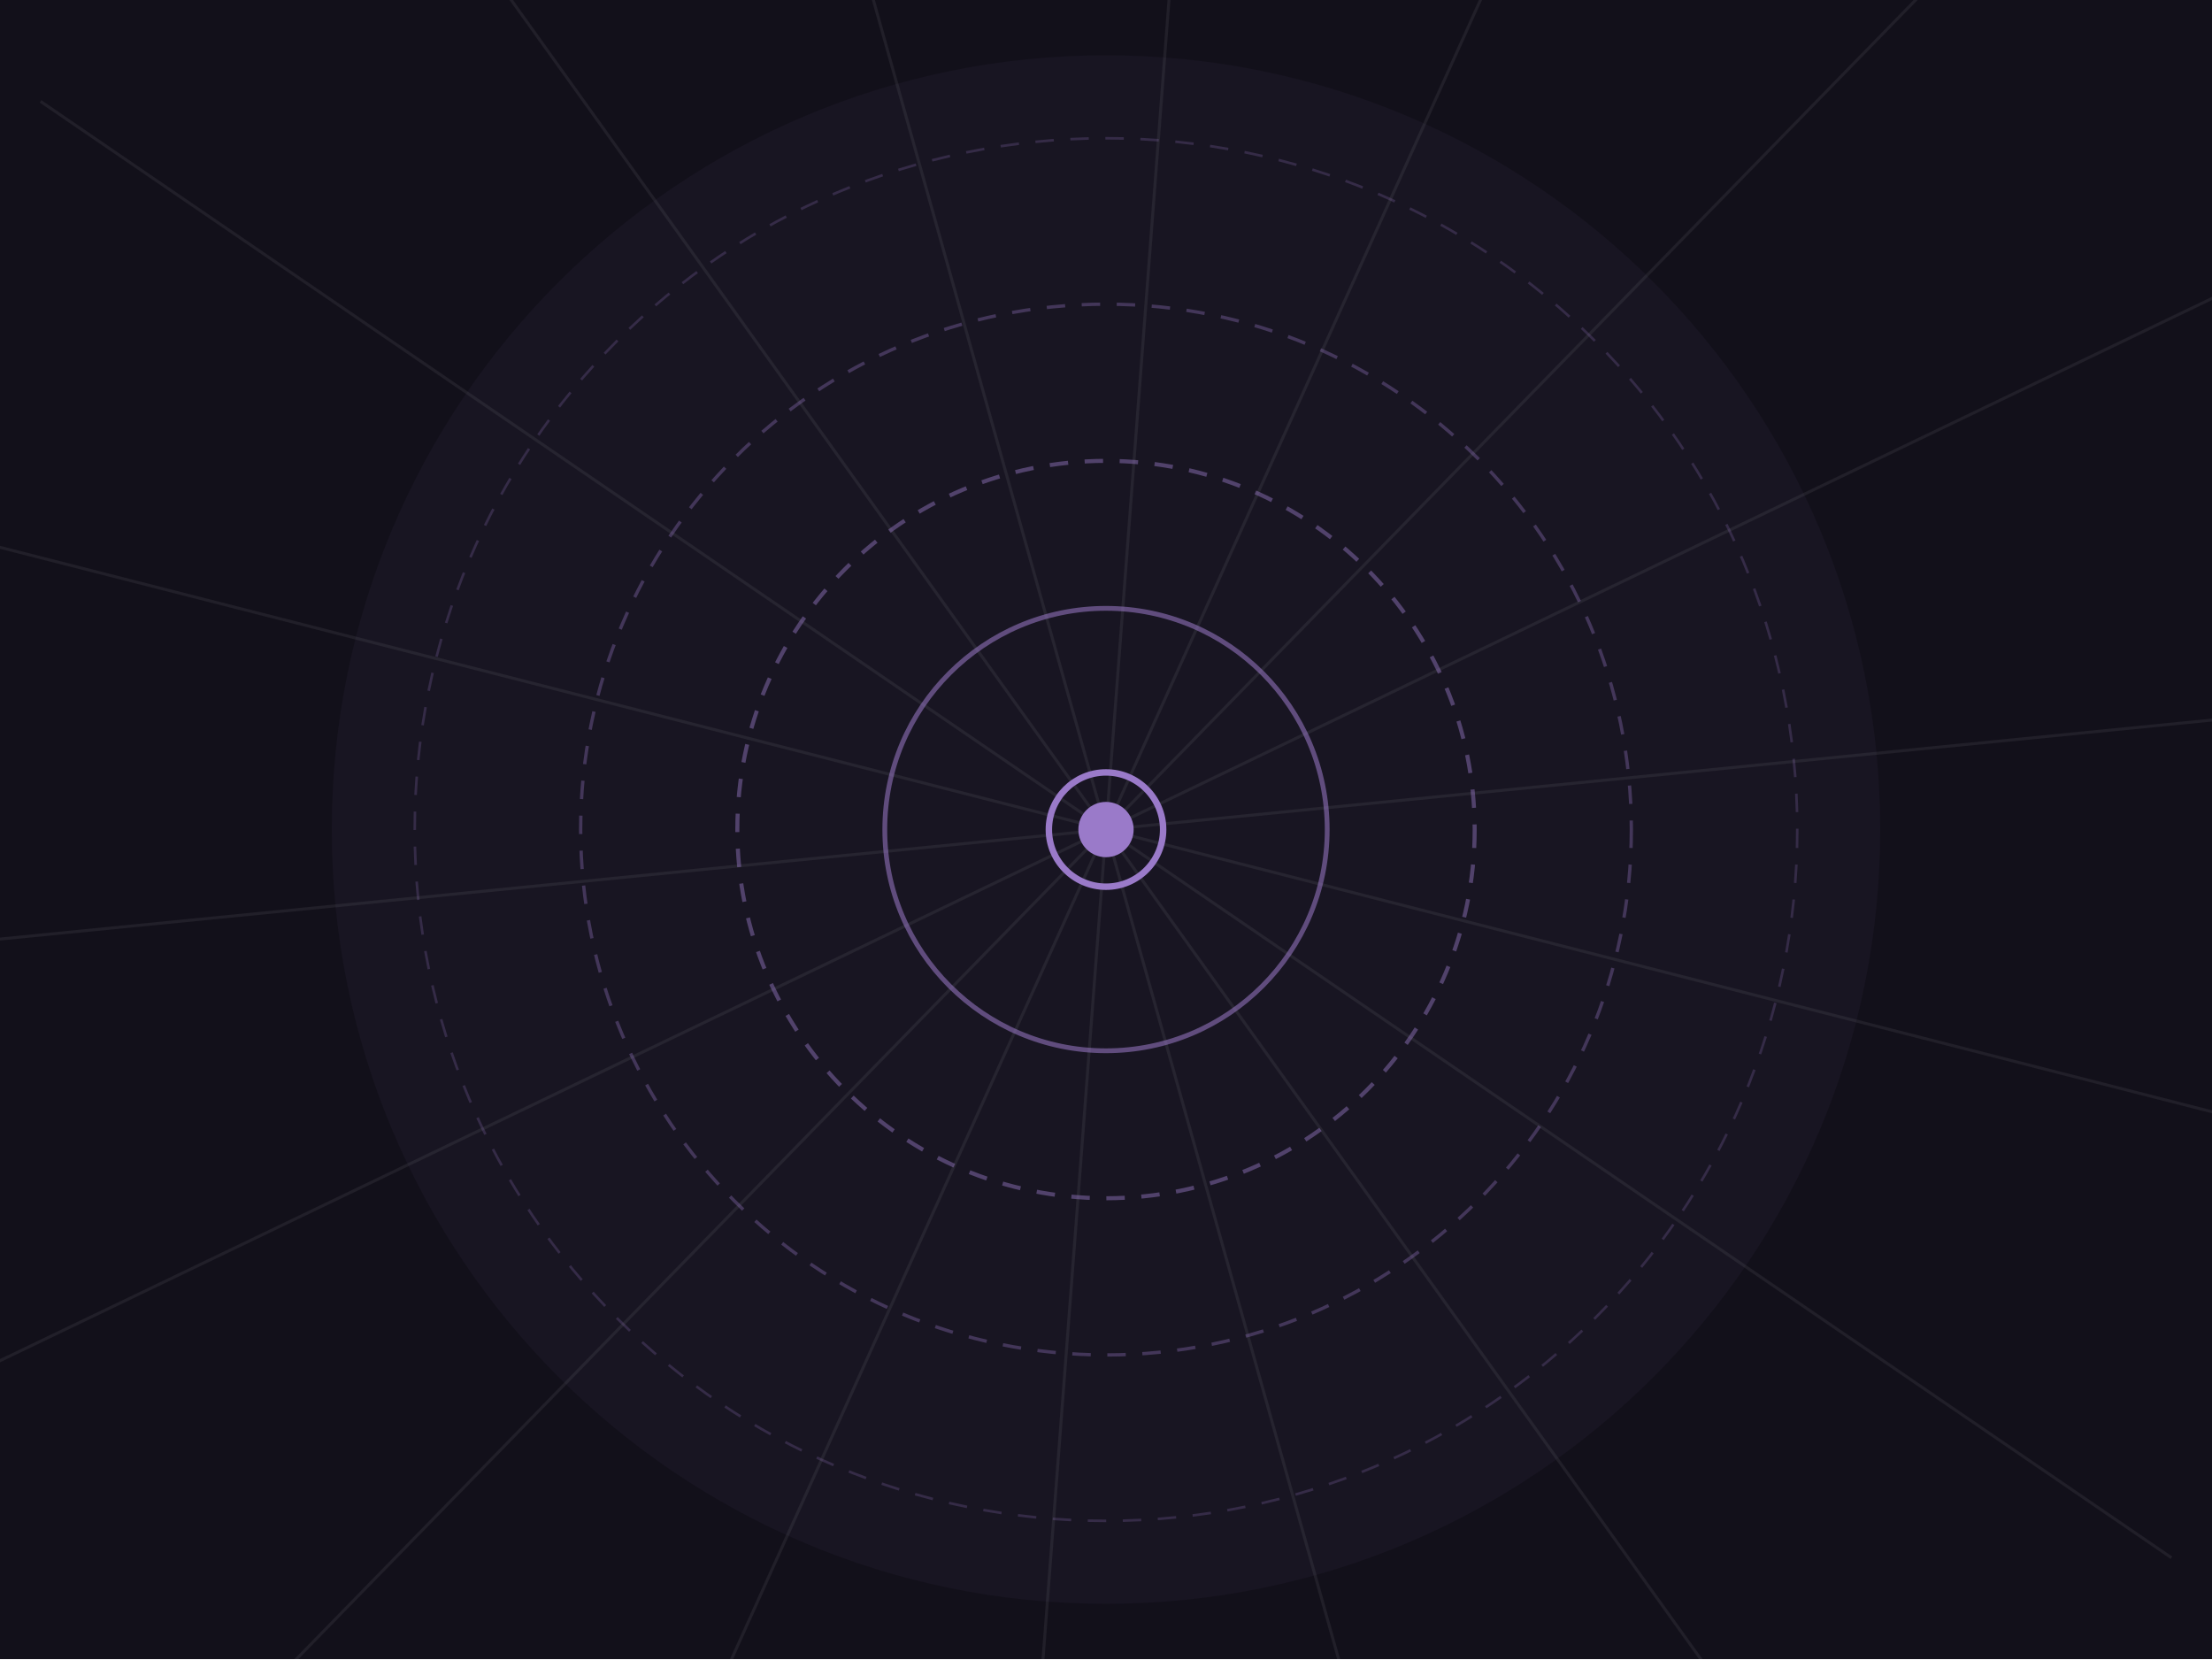
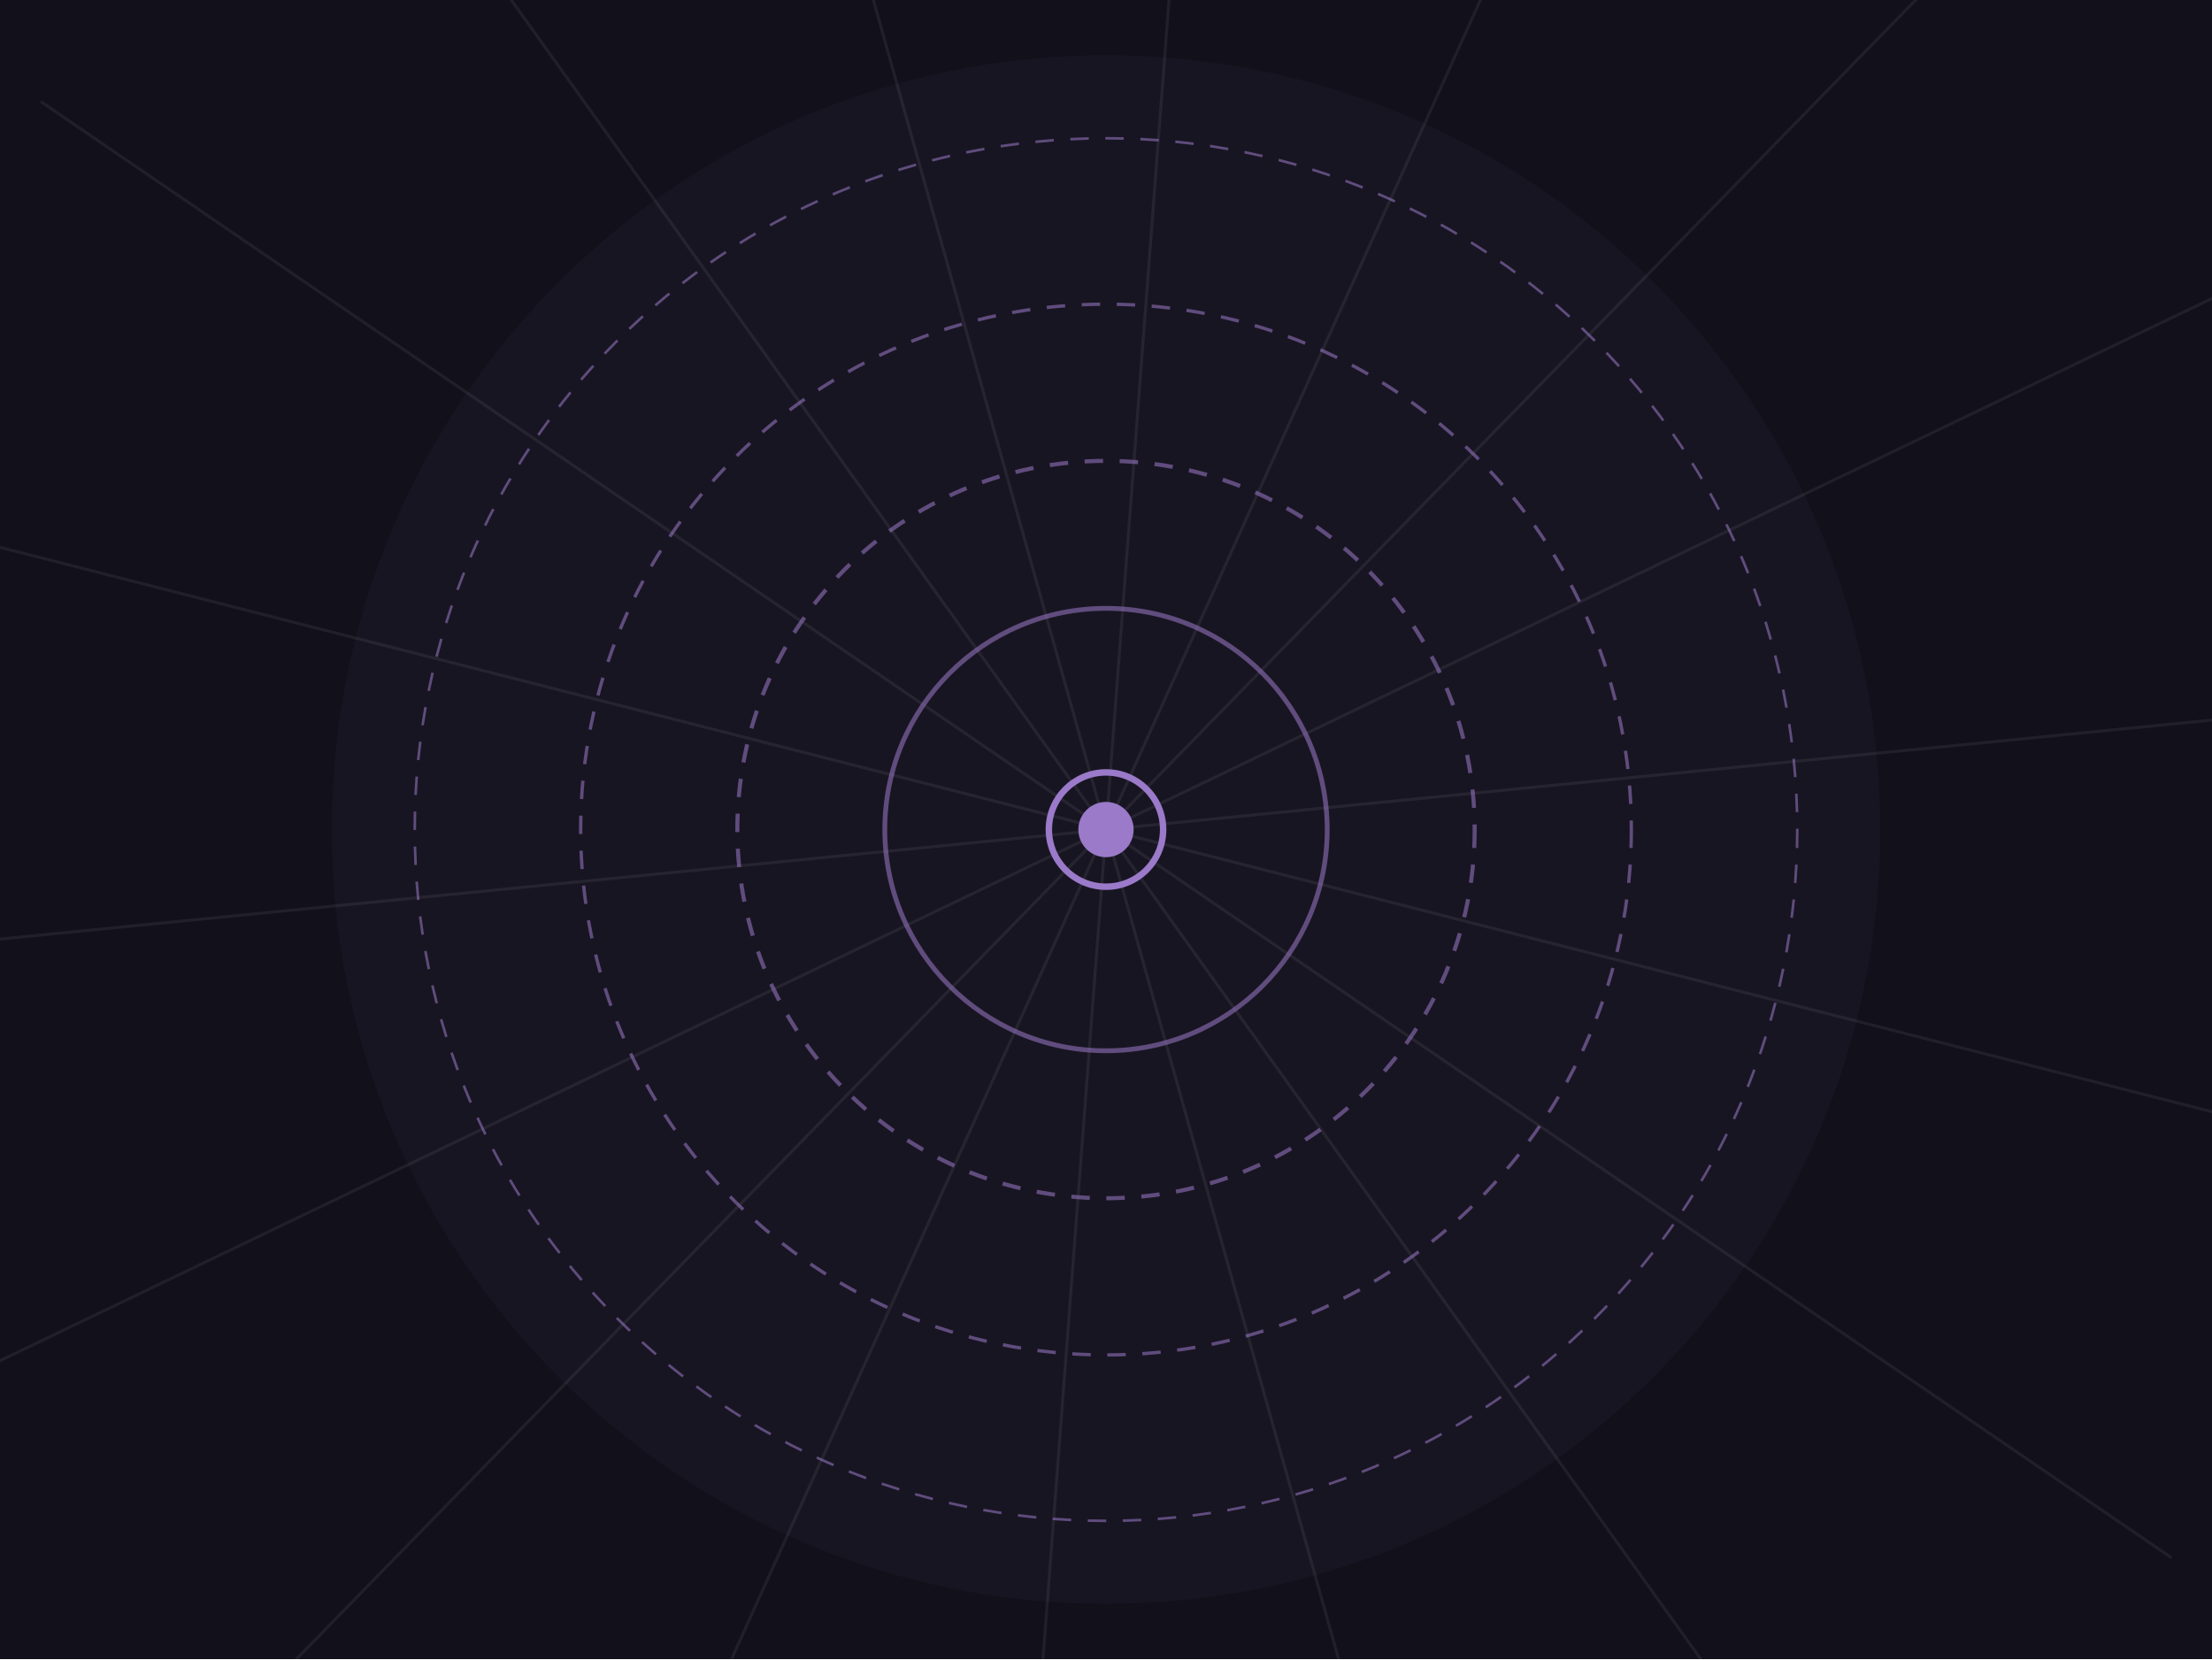
<svg xmlns="http://www.w3.org/2000/svg" viewBox="0 0 1200 900" width="1200" height="900" role="img" aria-label="Service area radius">
  <defs />
-   <style>.rg{animation:rg 4.5s ease-out infinite;transform-origin:600px 450px}@keyframes rg{0%{transform:scale(.7);opacity:0}35%{opacity:.55}100%{transform:scale(1.12);opacity:0}}@media (prefers-reduced-motion: reduce){*{animation:none!important}.dw{stroke-dashoffset:0!important}.fin{opacity:1!important}}</style>
+   <style>.rg{animation:rg 4.5s ease-out infinite;transform-origin:600px 450px}@keyframes rg{0%{transform:scale(.7);opacity:0}35%{opacity:.55}100%{transform:scale(1.12);opacity:0}}@media (prefers-reduced-motion: reduce){*{animation:none!important}.dw{stroke-dashoffset:0!important}.fin{opacity:1!important}}/*rest-state*/.rg{opacity:0.55}</style>
  <rect width="1200" height="900" fill="#12101a" />
  <line x1="-78" y1="277" x2="1278" y2="623" stroke="#f4f3f8" stroke-width="1.6" opacity="0.07" />
  <line x1="22" y1="55" x2="1178" y2="845" stroke="#f4f3f8" stroke-width="1.6" opacity="0.07" />
  <line x1="192" y1="-119" x2="1008" y2="1019" stroke="#f4f3f8" stroke-width="1.6" opacity="0.07" />
  <line x1="411" y1="-224" x2="789" y2="1124" stroke="#f4f3f8" stroke-width="1.6" opacity="0.07" />
  <line x1="653" y1="-248" x2="547" y2="1148" stroke="#f4f3f8" stroke-width="1.6" opacity="0.07" />
  <line x1="888" y1="-188" x2="312" y2="1088" stroke="#f4f3f8" stroke-width="1.6" opacity="0.07" />
  <line x1="1089" y1="-51" x2="111" y2="951" stroke="#f4f3f8" stroke-width="1.6" opacity="0.07" />
  <line x1="1231" y1="147" x2="-31" y2="753" stroke="#f4f3f8" stroke-width="1.6" opacity="0.07" />
  <line x1="1297" y1="381" x2="-97" y2="519" stroke="#f4f3f8" stroke-width="1.6" opacity="0.07" />
  <circle cx="600" cy="450" r="420" fill="#9a7ac9" opacity="0.05" />
  <circle class="rg" cx="600" cy="450" r="120" fill="none" stroke="#9a7ac9" stroke-width="2.6" opacity="0.55" stroke-dasharray="none" style="animation-delay:0.0s" />
  <circle class="rg" cx="600" cy="450" r="200" fill="none" stroke="#9a7ac9" stroke-width="2.2" opacity="0.44" stroke-dasharray="10 9" style="animation-delay:0.5s" />
  <circle class="rg" cx="600" cy="450" r="285" fill="none" stroke="#9a7ac9" stroke-width="1.8" opacity="0.33" stroke-dasharray="10 9" style="animation-delay:1.0s" />
  <circle class="rg" cx="600" cy="450" r="375" fill="none" stroke="#9a7ac9" stroke-width="1.4" opacity="0.22" stroke-dasharray="10 9" style="animation-delay:1.5s" />
  <circle cx="600" cy="450" r="15" fill="#9a7ac9" />
  <circle cx="600" cy="450" r="31" fill="none" stroke="#9a7ac9" stroke-width="3.5" />
</svg>
